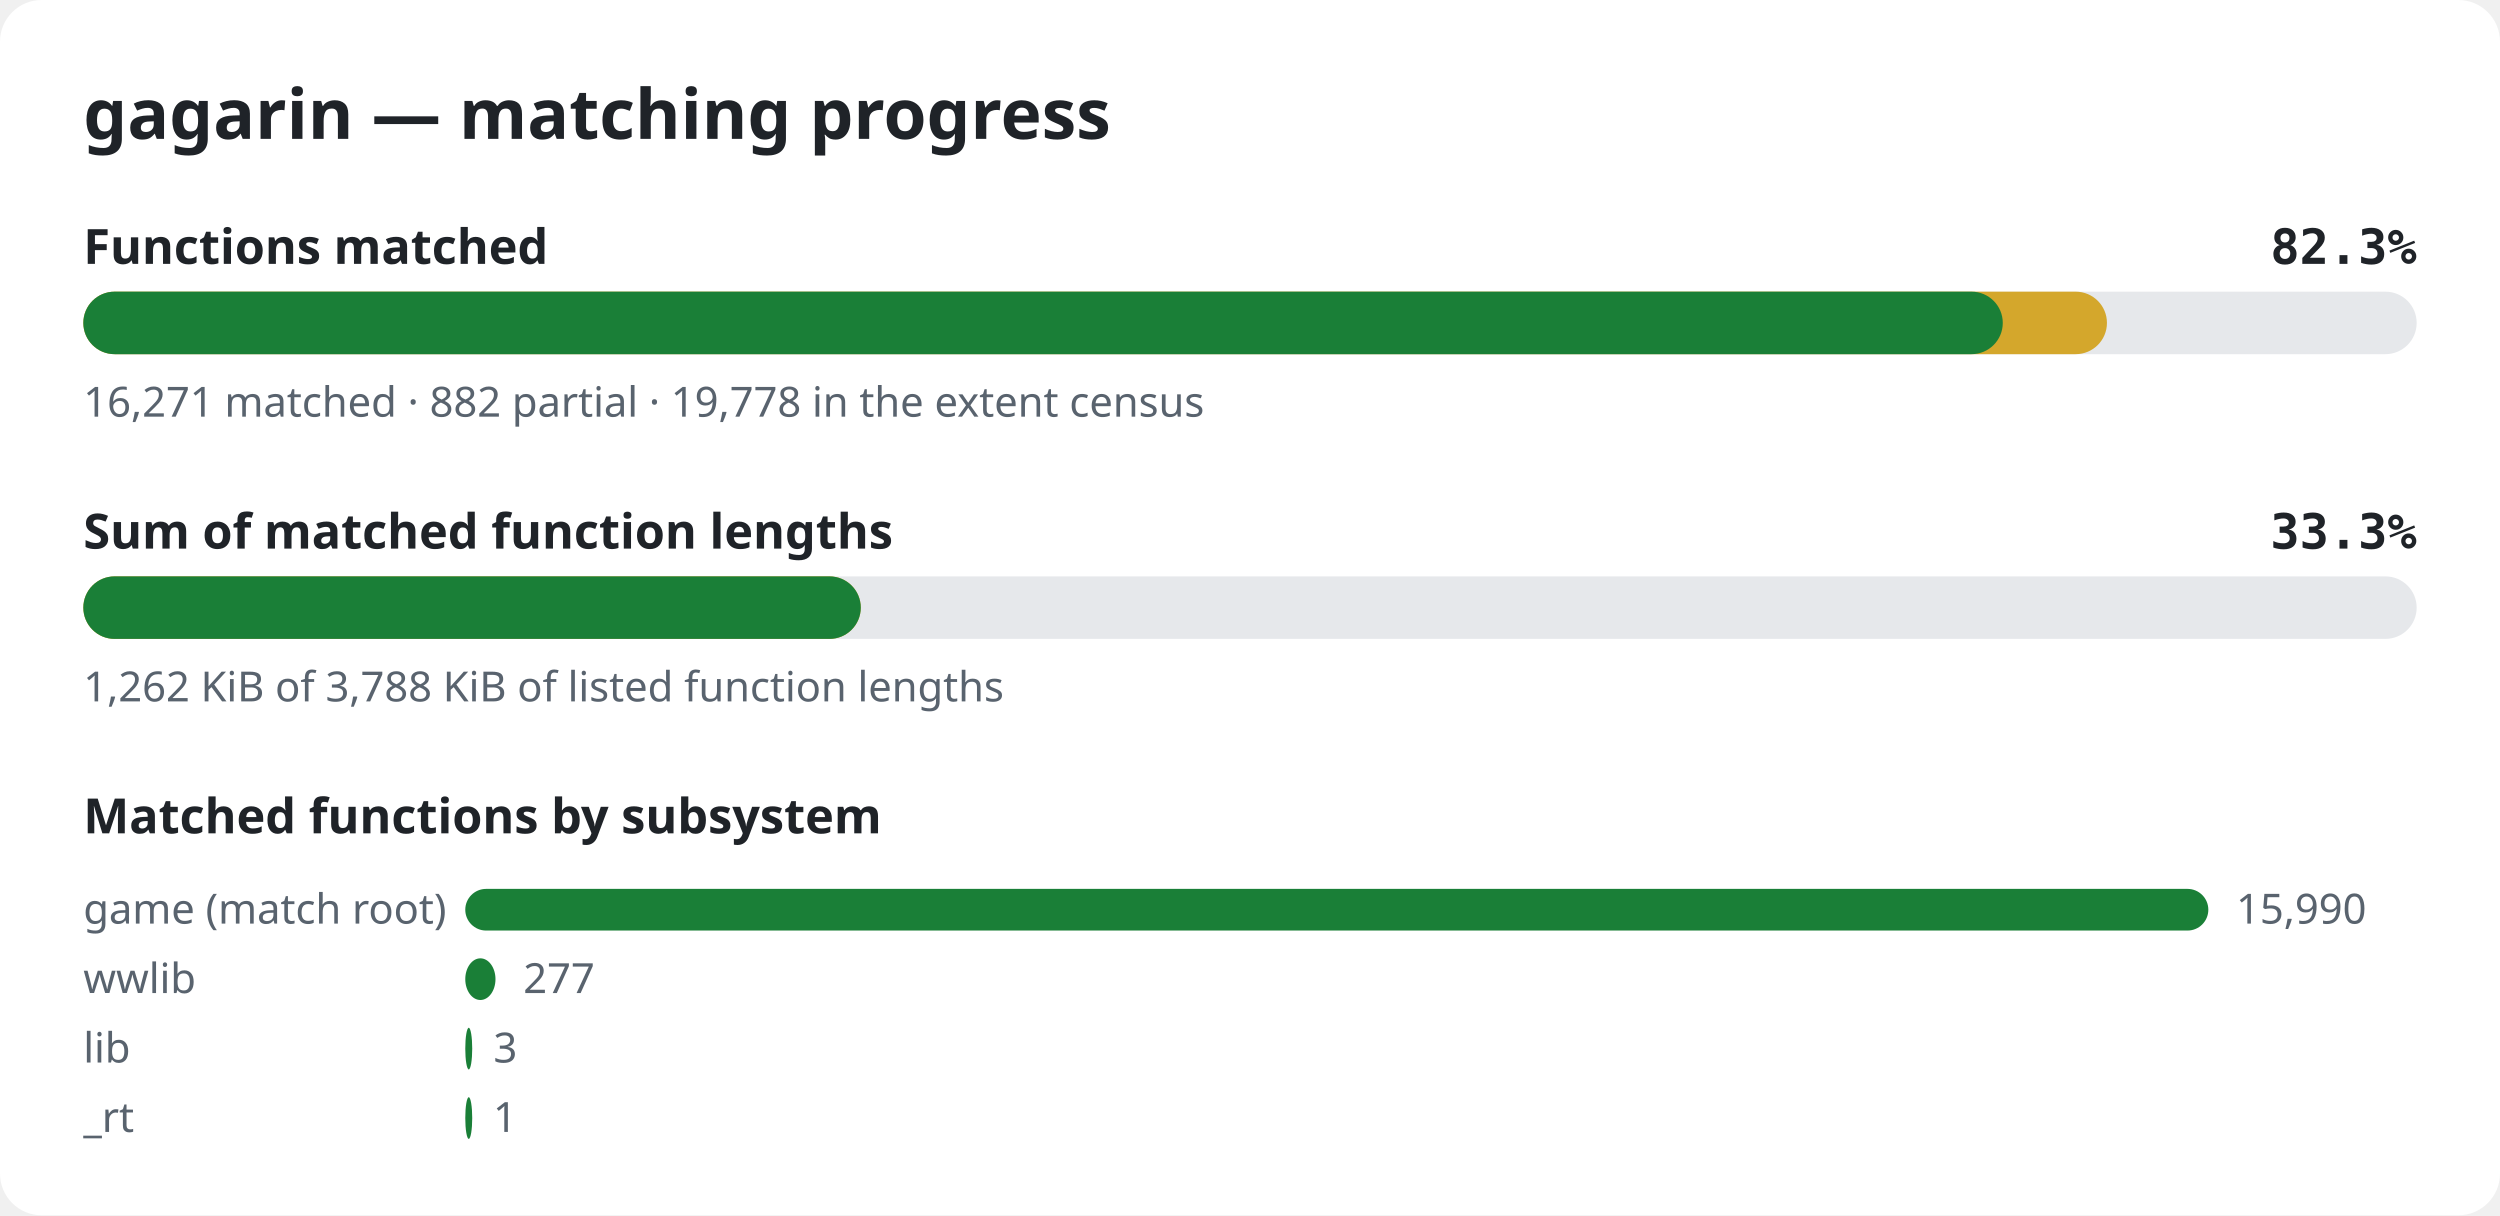
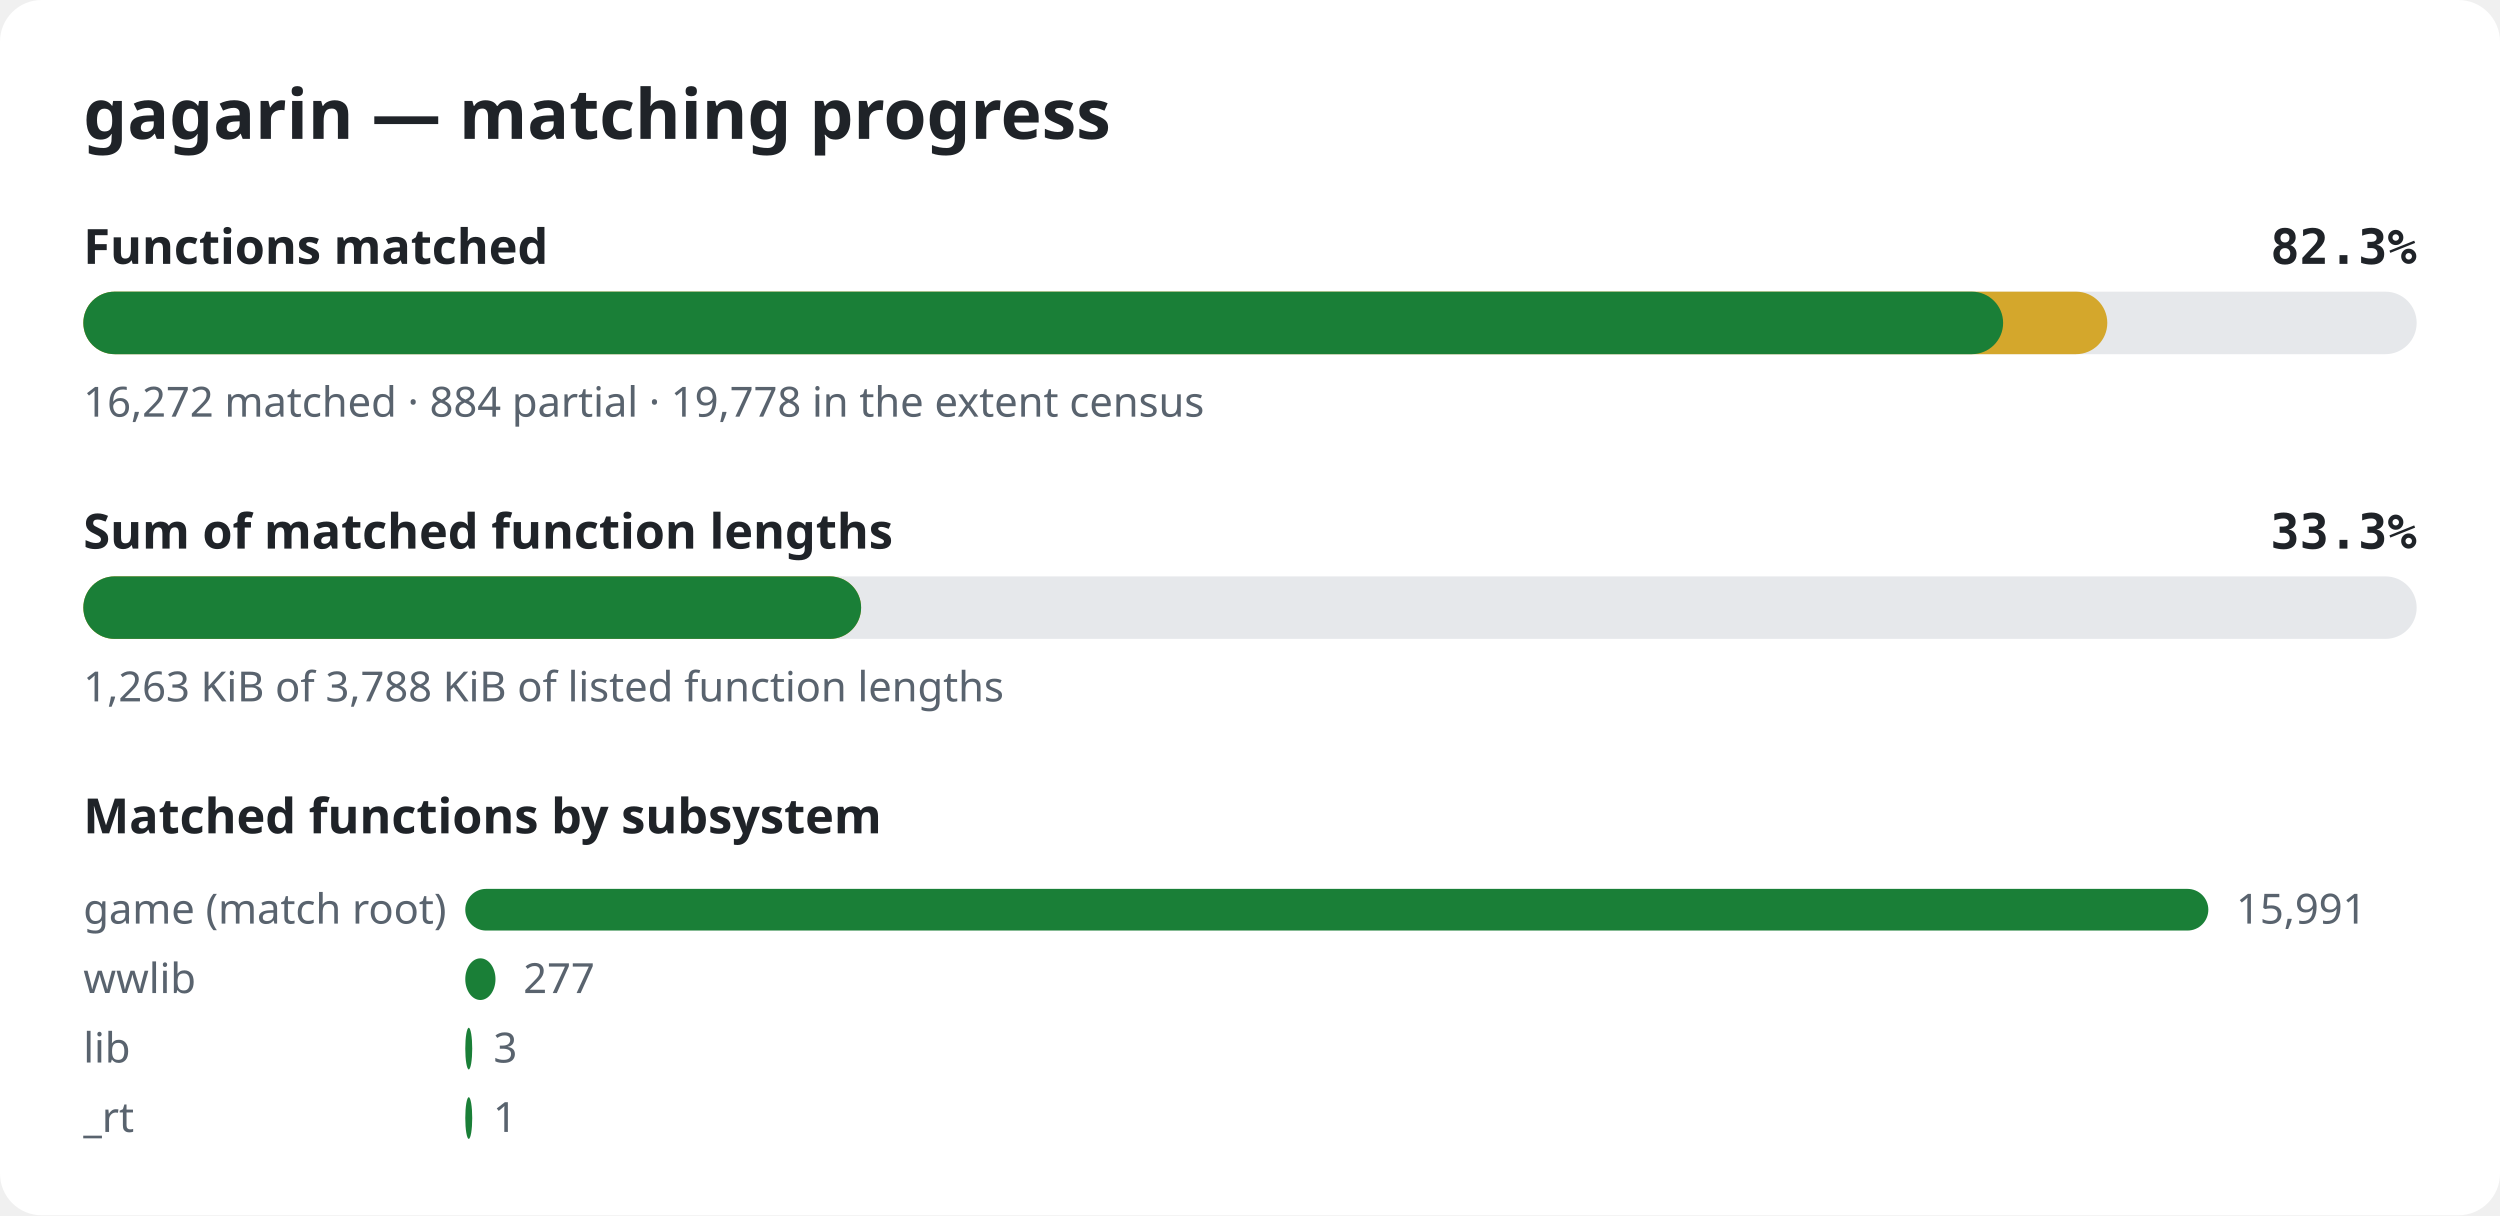
<svg xmlns="http://www.w3.org/2000/svg" width="720" height="350" viewBox="0 0 720 350" role="img" aria-label="gagarin matching progress">
  <style>.bg{fill:#ffffff}.title{font:600 20px sans-serif;fill:#1f2328}.label{font:600 14px sans-serif;fill:#1f2328}.pct{font:600 14px monospace;fill:#1f2328}.note{font:12px sans-serif;fill:#59636e}.track{fill:#e6e8eb}.done{fill:#1a7f37}.partial{fill:#d4a72c}@media (prefers-color-scheme: dark){.bg{fill:#0d1117}.title,.label,.pct{fill:#e6edf3}.note{fill:#9198a1}.track{fill:#262c36}.done{fill:#3fb950}.partial{fill:#d29922}}</style>
  <rect width="720" height="350" rx="12" class="bg" />
  <text x="24" y="40" class="title">gagarin — matching progress</text>
  <text x="24" y="76" class="label">Functions matched</text>
  <text x="696" y="76" class="pct" text-anchor="end">82.3%</text>
  <rect x="24" y="84" width="672" height="18" rx="9" class="track" />
-   <rect x="24" y="84" width="582.8" height="18" rx="9" class="partial" />
-   <rect x="24" y="84" width="552.8" height="18" rx="9" class="done" />
-   <text x="24" y="120" class="note">16,271 matched · 882 partial · 19,778 in the extent census</text>
+   <rect x="24" y="84" width="582.9" height="18" rx="9" class="partial" />
+   <rect x="24" y="84" width="552.9" height="18" rx="9" class="done" />
+   <text x="24" y="120" class="note">16,272 matched · 884 partial · 19,778 in the extent census</text>
  <text x="24" y="158" class="label">Sum of matched function lengths</text>
  <text x="696" y="158" class="pct" text-anchor="end">33.3%</text>
  <rect x="24" y="166" width="672" height="18" rx="9" class="track" />
-   <rect x="24" y="166" width="223.9" height="18" rx="9" class="partial" />
-   <rect x="24" y="166" width="223.9" height="18" rx="9" class="done" />
-   <text x="24" y="202" class="note">1,262 KiB of 3,788 KiB of listed function lengths</text>
+   <rect x="24" y="166" width="224.0" height="18" rx="9" class="partial" />
+   <rect x="24" y="166" width="224.0" height="18" rx="9" class="done" />
+   <text x="24" y="202" class="note">1,263 KiB of 3,788 KiB of listed function lengths</text>
  <text x="24" y="240" class="label">Matched functions by subsystem</text>
  <text x="24" y="266" class="note">game (match root)</text>
  <rect x="134" y="256" width="502.0" height="12" rx="6" class="done" />
-   <text x="644.0" y="266" class="note">15,990</text>
+   <text x="644.0" y="266" class="note">15,991</text>
  <text x="24" y="286" class="note">wwlib</text>
  <rect x="134" y="276" width="8.7" height="12" rx="6" class="done" />
  <text x="150.7" y="286" class="note">277</text>
  <text x="24" y="306" class="note">lib</text>
  <rect x="134" y="296" width="2.0" height="12" rx="6" class="done" />
  <text x="142.1" y="306" class="note">3</text>
  <text x="24" y="326" class="note">_rt</text>
  <rect x="134" y="316" width="2.0" height="12" rx="6" class="done" />
  <text x="142.0" y="326" class="note">1</text>
</svg>
